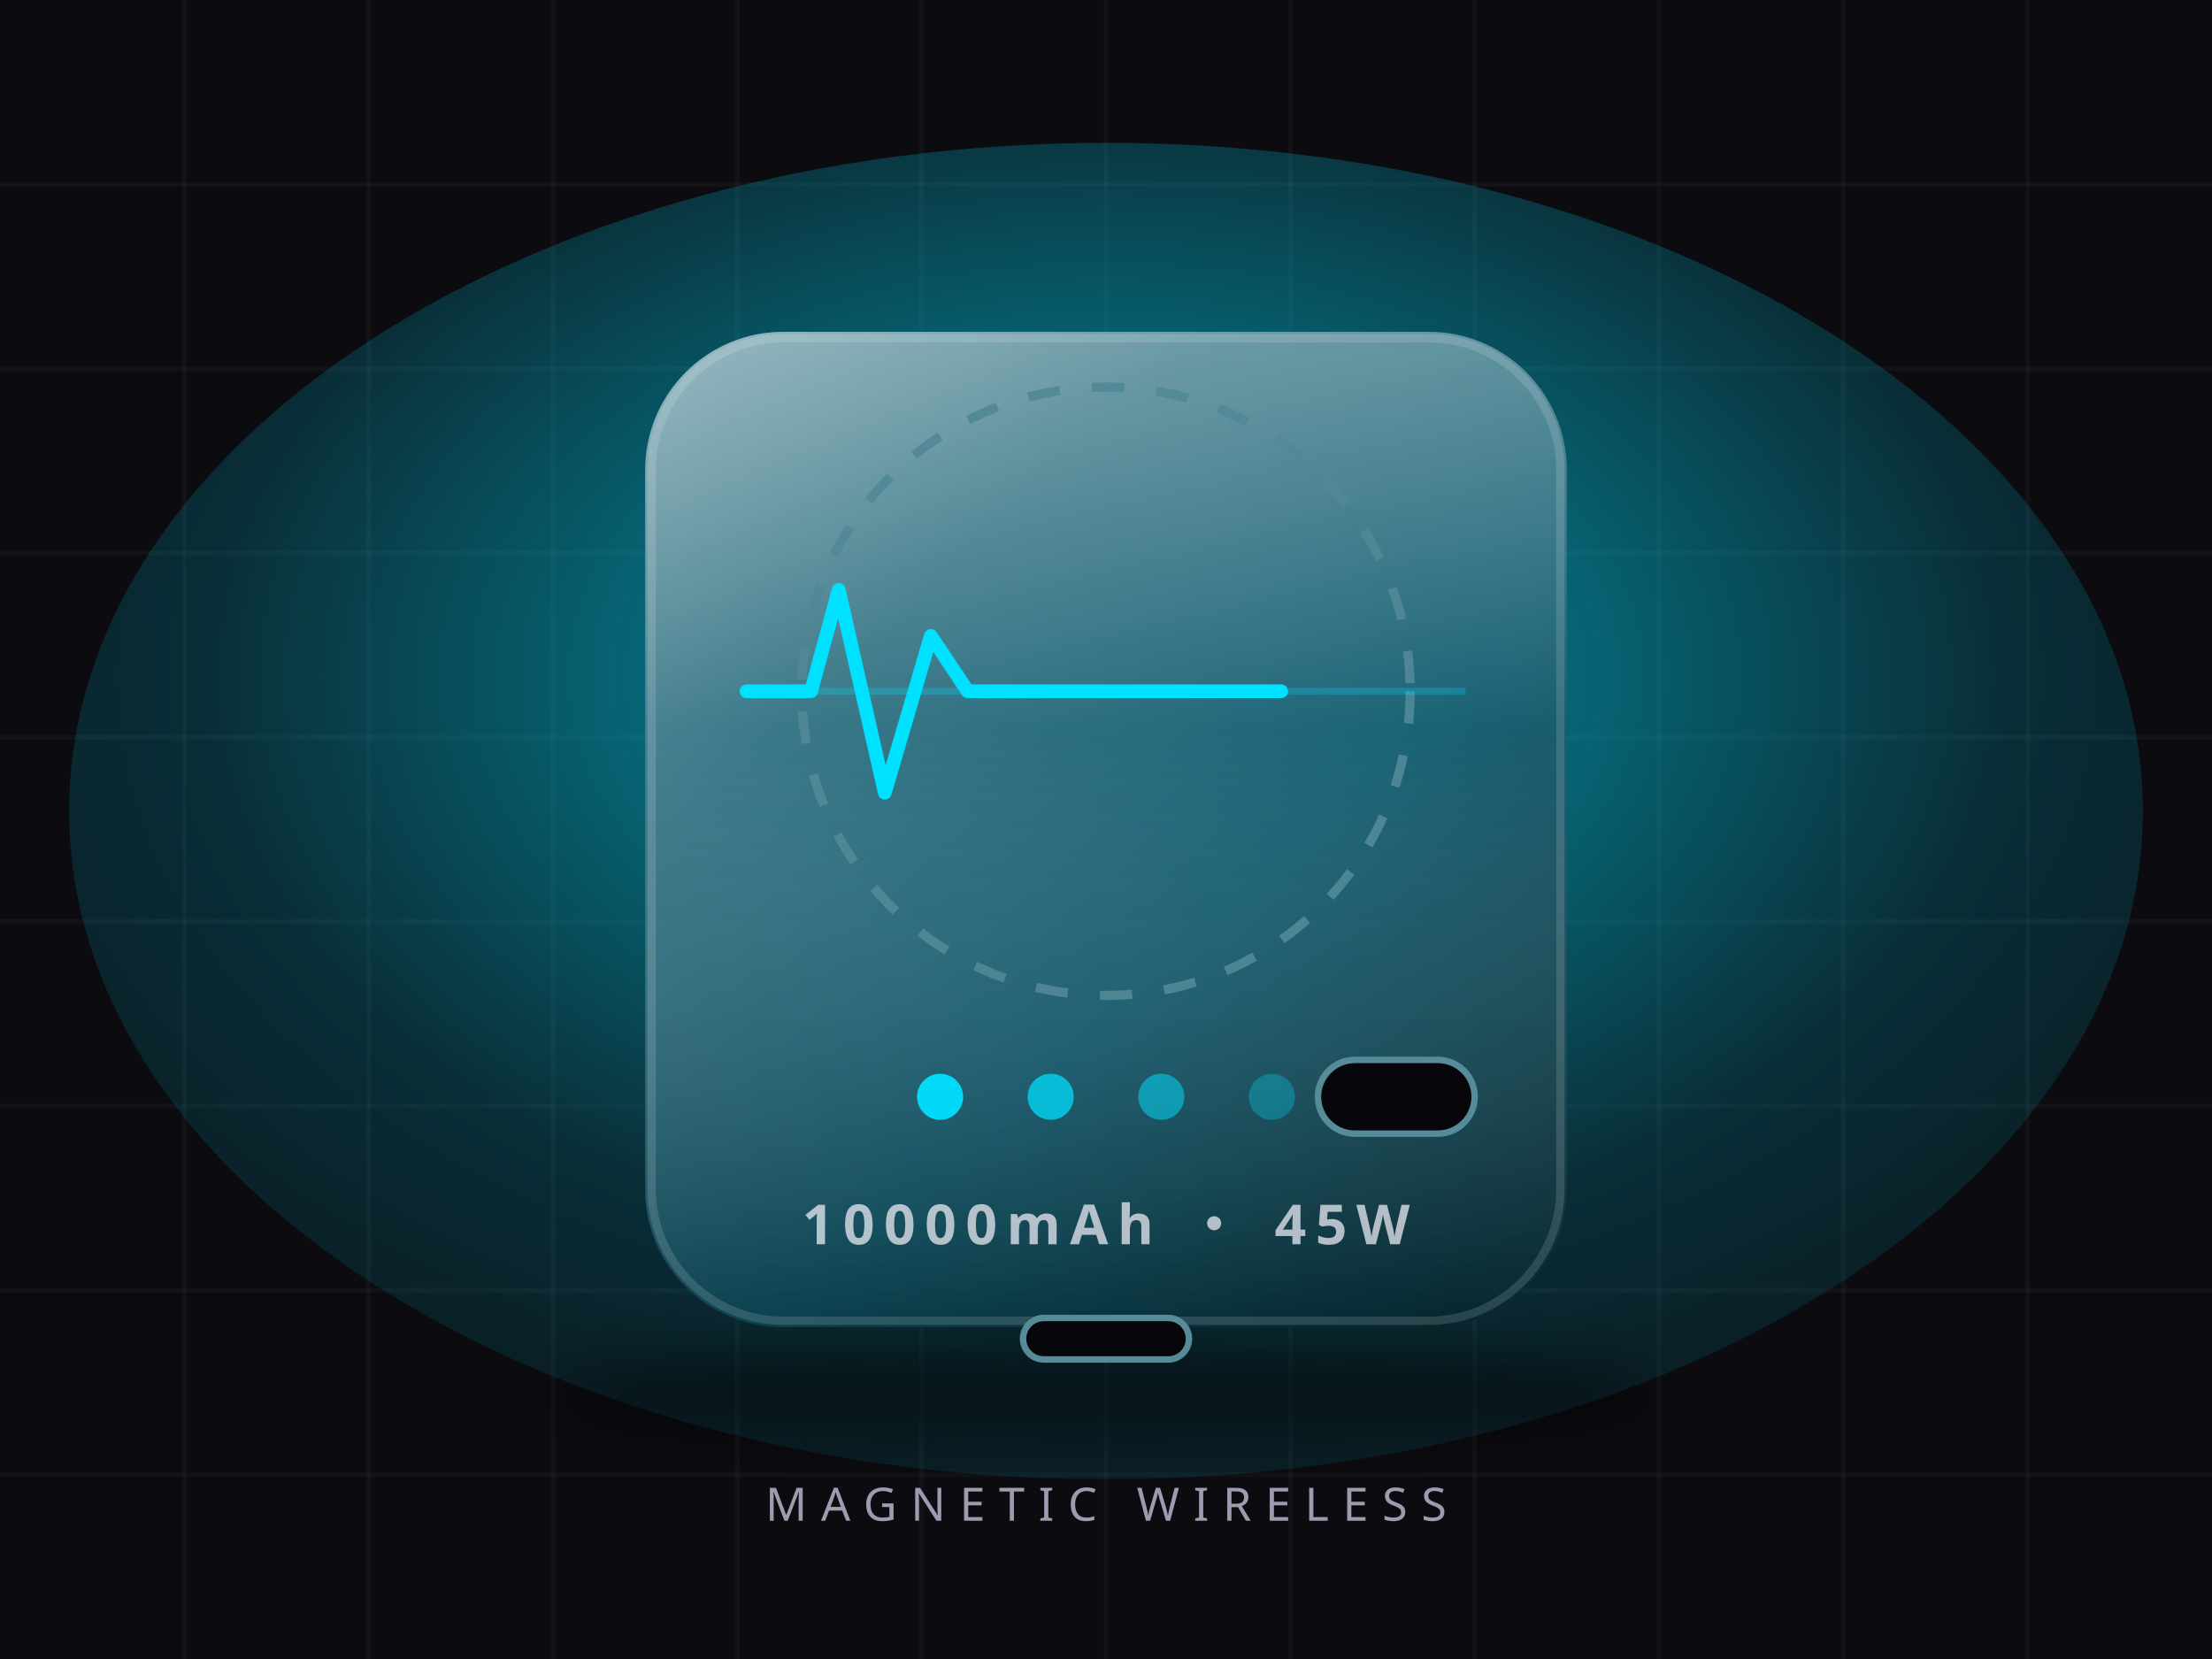
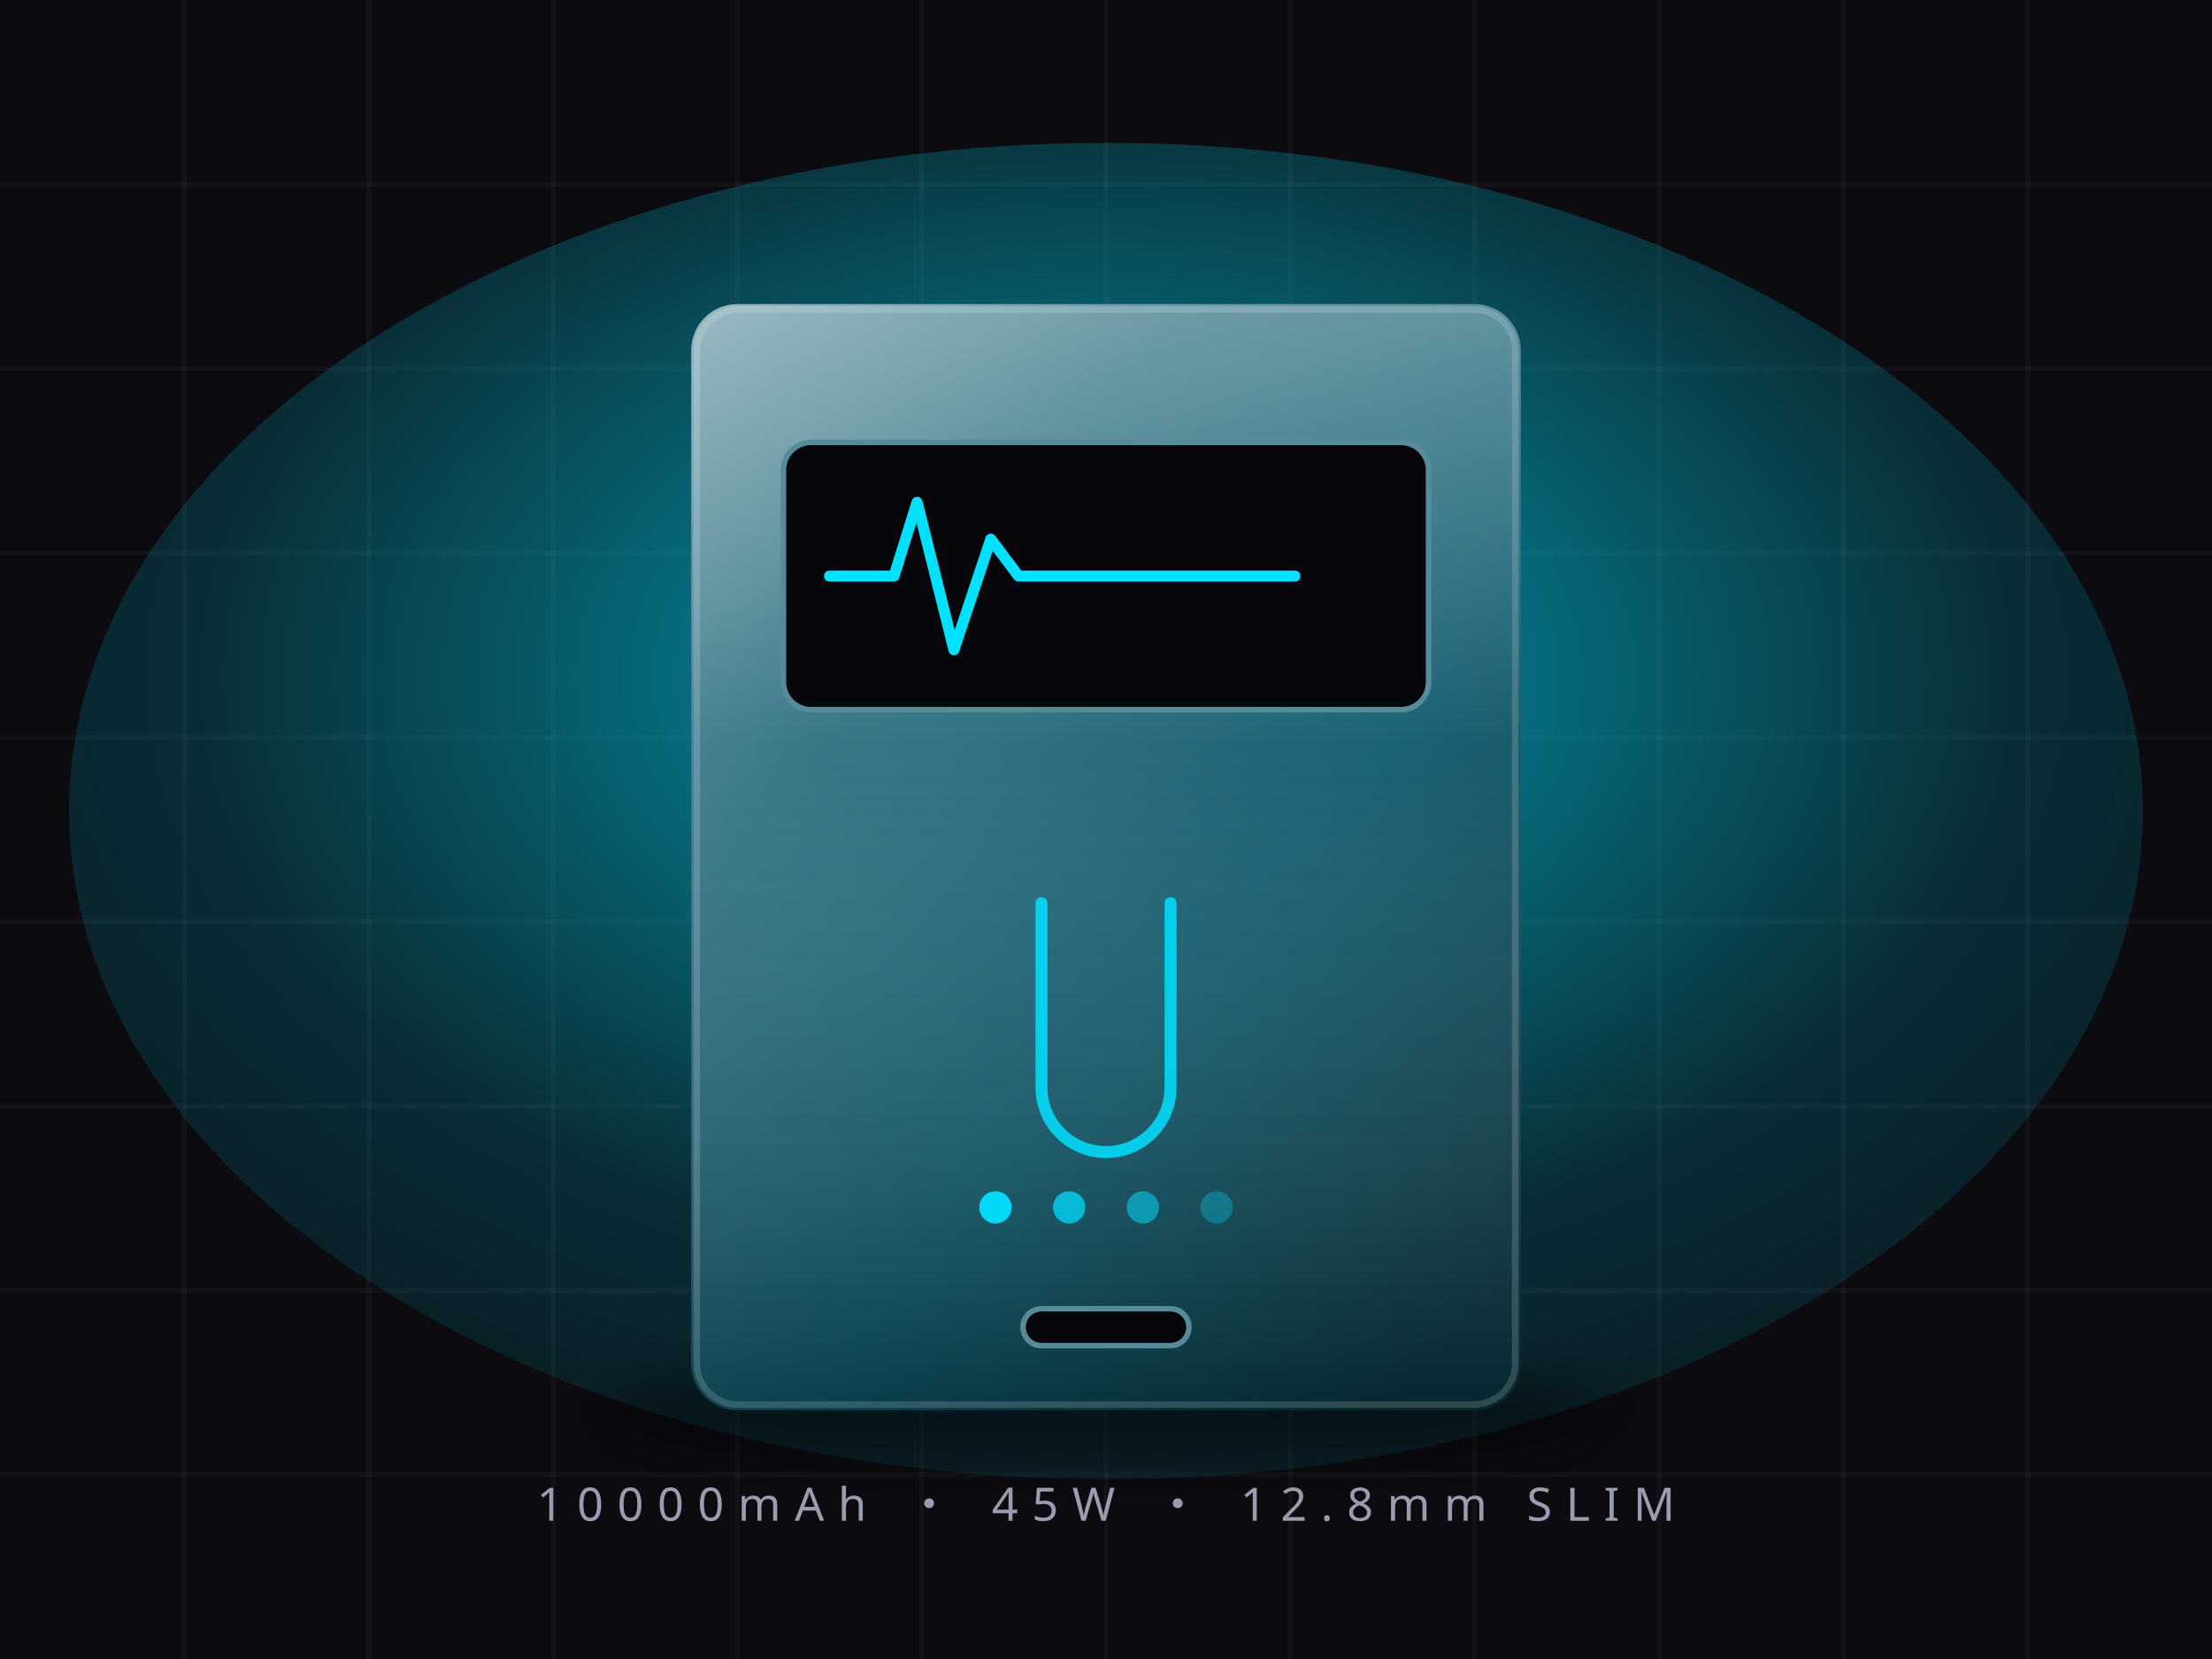
<svg xmlns="http://www.w3.org/2000/svg" viewBox="0 0 480 360" role="img" aria-label="">
  <defs>
    <radialGradient id="agpowerbank00e0ff0e5a6ewuwa" cx="0.5" cy="0.4" r="0.8">
      <stop offset="0" stop-color="#00e0ff" stop-opacity="0.7" />
      <stop offset="0.55" stop-color="#00e0ff" stop-opacity="0.16" />
      <stop offset="1" stop-color="#00e0ff" stop-opacity="0" />
    </radialGradient>
    <linearGradient id="alpowerbank00e0ff0e5a6ewuwa" x1="0" y1="0" x2="1" y2="0">
      <stop offset="0" stop-color="#00e0ff" stop-opacity="0" />
      <stop offset="0.5" stop-color="#00e0ff" />
      <stop offset="1" stop-color="#00e0ff" stop-opacity="0" />
    </linearGradient>
    <linearGradient id="mbpowerbank00e0ff0e5a6ewuwa" x1="0" y1="0" x2="0.85" y2="1">
      <stop offset="0" stop-color="#6e9ca8" />
      <stop offset="0.3" stop-color="#307182" />
      <stop offset="0.65" stop-color="#0e5a6e" />
      <stop offset="1" stop-color="#083642" />
    </linearGradient>
    <linearGradient id="mtpowerbank00e0ff0e5a6ewuwa" x1="0" y1="0" x2="0" y2="1">
      <stop offset="0" stop-color="#ffffff" stop-opacity="0.3" />
      <stop offset="0.4" stop-color="#ffffff" stop-opacity="0.05" />
      <stop offset="1" stop-color="#000000" stop-opacity="0.3" />
    </linearGradient>
    <radialGradient id="glpowerbank00e0ff0e5a6ewuwa" cx="0.38" cy="0.32" r="0.95">
      <stop offset="0" stop-color="#39414f" />
      <stop offset="0.4" stop-color="#12151d" />
      <stop offset="1" stop-color="#04040a" />
    </radialGradient>
    <filter id="fzpowerbank00e0ff0e5a6ewuwa" x="-60%" y="-60%" width="220%" height="220%">
      <feGaussianBlur stdDeviation="6" />
    </filter>
  </defs>
  <rect width="480" height="360" fill="#0b0b10" />
  <path d="M40 0 V360" stroke="#ffffff" stroke-opacity="0.03" />
  <path d="M80 0 V360" stroke="#ffffff" stroke-opacity="0.03" />
  <path d="M120 0 V360" stroke="#ffffff" stroke-opacity="0.03" />
  <path d="M160 0 V360" stroke="#ffffff" stroke-opacity="0.03" />
  <path d="M200 0 V360" stroke="#ffffff" stroke-opacity="0.03" />
  <path d="M240 0 V360" stroke="#ffffff" stroke-opacity="0.03" />
  <path d="M280 0 V360" stroke="#ffffff" stroke-opacity="0.03" />
  <path d="M320 0 V360" stroke="#ffffff" stroke-opacity="0.03" />
  <path d="M360 0 V360" stroke="#ffffff" stroke-opacity="0.03" />
  <path d="M400 0 V360" stroke="#ffffff" stroke-opacity="0.03" />
  <path d="M440 0 V360" stroke="#ffffff" stroke-opacity="0.03" />
  <path d="M0 40 H480" stroke="#ffffff" stroke-opacity="0.03" />
  <path d="M0 80 H480" stroke="#ffffff" stroke-opacity="0.03" />
  <path d="M0 120 H480" stroke="#ffffff" stroke-opacity="0.03" />
  <path d="M0 160 H480" stroke="#ffffff" stroke-opacity="0.03" />
  <path d="M0 200 H480" stroke="#ffffff" stroke-opacity="0.03" />
  <path d="M0 240 H480" stroke="#ffffff" stroke-opacity="0.03" />
  <path d="M0 280 H480" stroke="#ffffff" stroke-opacity="0.03" />
  <path d="M0 320 H480" stroke="#ffffff" stroke-opacity="0.03" />
  <ellipse cx="240" cy="176" rx="225" ry="145" fill="url(#agpowerbank00e0ff0e5a6ewuwa)" />
-   <ellipse cx="240" cy="302" rx="120" ry="10" fill="#000" opacity="0.45" filter="url(#fzpowerbank00e0ff0e5a6ewuwa)" />
-   <rect x="140" y="72" width="200" height="216" rx="30" fill="url(#mbpowerbank00e0ff0e5a6ewuwa)" />
-   <rect x="140" y="72" width="200" height="216" rx="30" fill="url(#mtpowerbank00e0ff0e5a6ewuwa)" />
-   <rect x="141.4" y="73.4" width="197.2" height="213.2" rx="28.6" fill="none" stroke="#ffffff" stroke-opacity="0.14" stroke-width="1.8" />
-   <circle cx="240" cy="150" r="66" fill="none" stroke="#518897" stroke-width="2" stroke-dasharray="7 7" opacity="0.9" />
-   <path d="M162 150 l14 0 6 -22 10 44 10 -34 8 12 h68" fill="none" stroke="#00e0ff" stroke-width="3" stroke-linecap="round" stroke-linejoin="round" />
-   <path d="M162 150 h156" stroke="#00e0ff" stroke-opacity="0.25" stroke-width="1.5" />
-   <circle cx="204" cy="238" r="5" fill="#00e0ff" opacity="0.95" />
-   <circle cx="228" cy="238" r="5" fill="#00e0ff" opacity="0.73" />
-   <circle cx="252" cy="238" r="5" fill="#00e0ff" opacity="0.51" />
-   <circle cx="276" cy="238" r="5" fill="#00e0ff" opacity="0.29" />
-   <rect x="286" y="230" width="34" height="16" rx="8" fill="#07070b" stroke="#568c9a" stroke-width="1.4" />
-   <rect x="222" y="286" width="36" height="9" rx="4.5" fill="#07070b" stroke="#568c9a" stroke-width="1.4" />
-   <text x="240" y="270" font-family="sans-serif" font-size="12" font-weight="800" fill="#e9e9f2" opacity="0.75" text-anchor="middle" letter-spacing="2">10000mAh ・ 45W</text>
-   <text x="240" y="330" font-family="sans-serif" font-size="10" fill="#9c9cb0" text-anchor="middle" letter-spacing="3">MAGNETIC WIRELESS</text>
+   <ellipse cx="240" cy="306" rx="110" ry="10" fill="#000" opacity="0.45" filter="url(#fzpowerbank00e0ff0e5a6ewuwa)" />
+   <rect x="150" y="66" width="180" height="240" rx="10" fill="url(#mbpowerbank00e0ff0e5a6ewuwa)" />
+   <rect x="150" y="66" width="180" height="240" rx="10" fill="url(#mtpowerbank00e0ff0e5a6ewuwa)" />
+   <rect x="151.2" y="67.2" width="177.6" height="237.6" rx="9" fill="none" stroke="#ffffff" stroke-opacity="0.16" stroke-width="1.4" />
+   <rect x="170" y="96" width="140" height="58" rx="6" fill="#07070b" stroke="#568c9a" stroke-width="1.2" />
+   <path d="M180 125 l14 0 5 -16 8 32 8 -24 6 8 h60" fill="none" stroke="#00e0ff" stroke-width="2.4" stroke-linecap="round" stroke-linejoin="round" />
+   <path d="M226 196 v40 M254 196 v40 M226 236 a14 14 0 0 0 28 0" fill="none" stroke="#00e0ff" stroke-opacity="0.85" stroke-width="2.6" stroke-linecap="round" />
+   <circle cx="216" cy="262" r="3.5" fill="#00e0ff" opacity="0.95" />
+   <circle cx="232" cy="262" r="3.5" fill="#00e0ff" opacity="0.73" />
+   <circle cx="248" cy="262" r="3.5" fill="#00e0ff" opacity="0.51" />
+   <circle cx="264" cy="262" r="3.5" fill="#00e0ff" opacity="0.29" />
+   <rect x="222" y="284" width="36" height="8" rx="4" fill="#07070b" stroke="#568c9a" stroke-width="1.2" />
+   <text x="240" y="330" font-family="sans-serif" font-size="10" fill="#9c9cb0" text-anchor="middle" letter-spacing="3">10000mAh ・ 45W ・ 12.8mm SLIM</text>
</svg>
